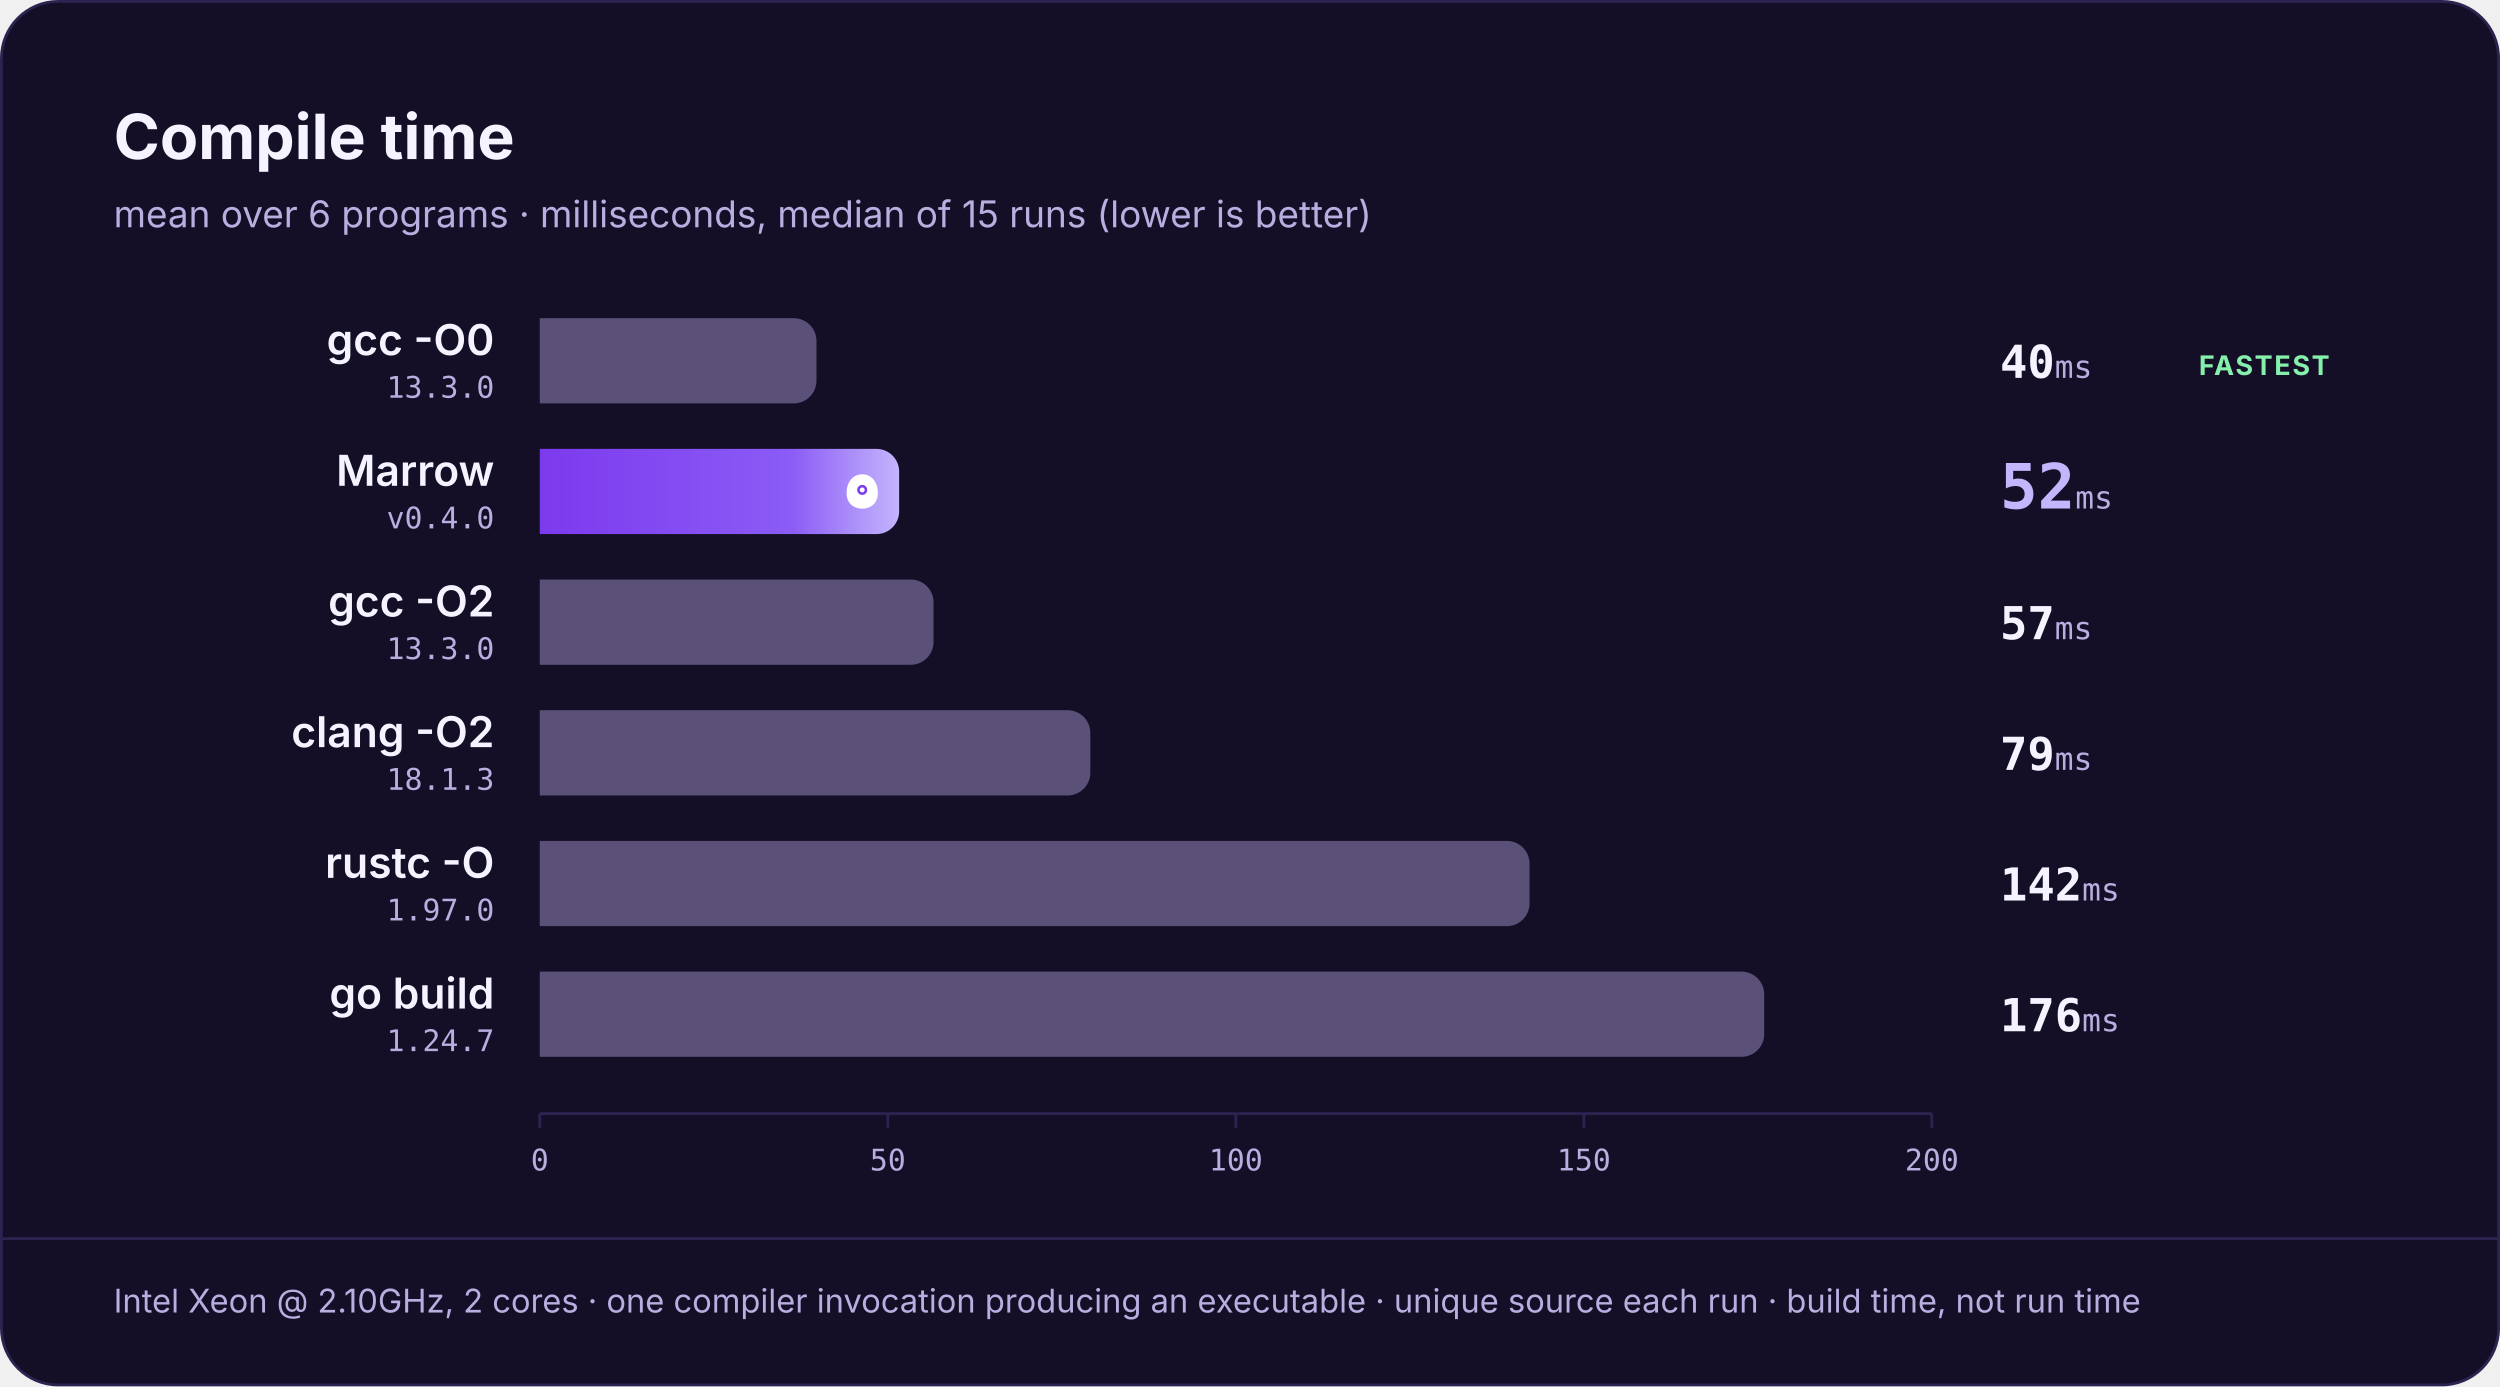
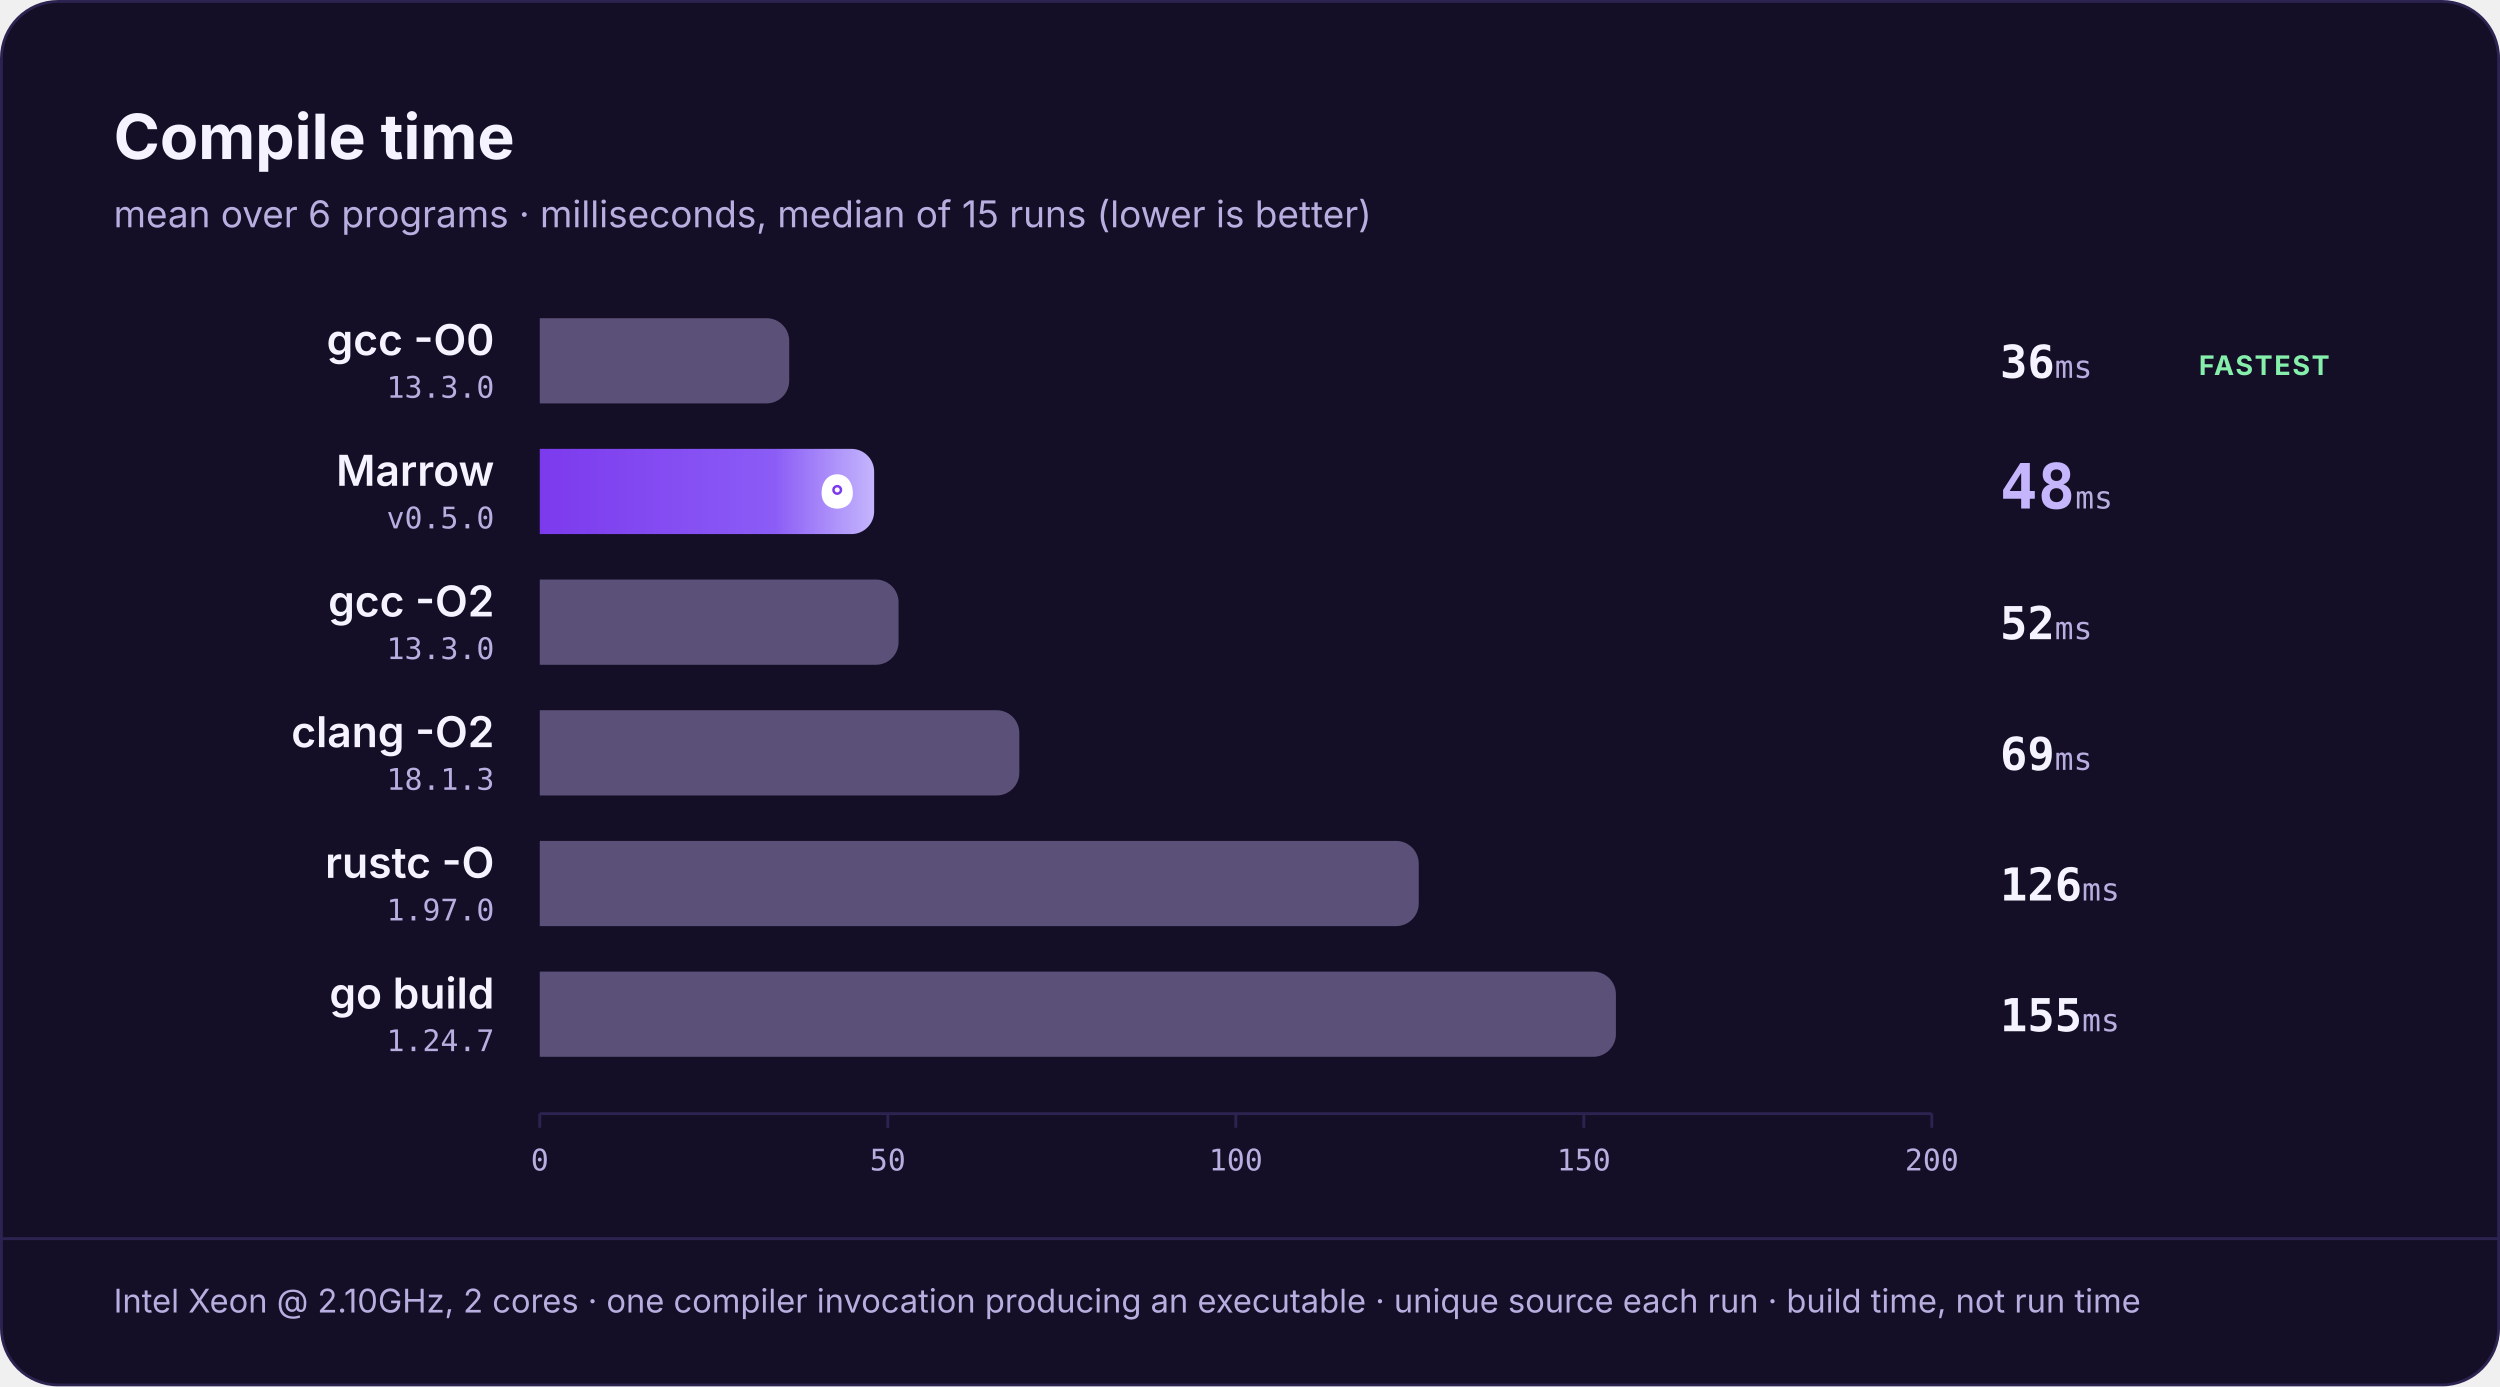
<svg xmlns="http://www.w3.org/2000/svg" viewBox="0 0 880 488" width="880" height="488" role="img" aria-label="Compile time of Marrow, gcc, clang, rustc and go, mean of 6 programs">
  <defs>
    <linearGradient id="m" x1="0" y1="0" x2="1" y2="0">
      <stop offset="0" stop-color="#7c3aed" />
      <stop offset="0.7" stop-color="#8b5cf6" />
      <stop offset="1" stop-color="#c4b5fd" />
    </linearGradient>
  </defs>
  <rect x="0.5" y="0.5" width="879" height="487" rx="20" fill="#140f26" stroke="#2c2350" />
  <text x="40" y="56" font-family="'Hanken Grotesk','Inter',system-ui,-apple-system,'Segoe UI',sans-serif" font-size="22" font-weight="700" fill="#f5f3ff">Compile time</text>
  <text x="40" y="80" font-family="'Hanken Grotesk','Inter',system-ui,-apple-system,'Segoe UI',sans-serif" font-size="13" fill="#b9aee0">mean over 6 programs · milliseconds, median of 15 runs (lower is better)</text>
  <text x="174" y="125" text-anchor="end" font-family="'Hanken Grotesk','Inter',system-ui,-apple-system,'Segoe UI',sans-serif" font-size="15" font-weight="600" fill="#f5f3ff">gcc -O0</text>
  <text x="174" y="140" text-anchor="end" font-family="'JetBrains Mono',ui-monospace,SFMono-Regular,Menlo,monospace" font-size="10.5" fill="#b9aee0">13.3.0</text>
-   <path d="M190 112 H279.4 a8 8 0 0 1 8 8 v14 a8 8 0 0 1 -8 8 H190 Z" fill="#5b5078" />
-   <text x="704" y="133" font-family="'JetBrains Mono',ui-monospace,SFMono-Regular,Menlo,monospace" font-size="16" font-weight="700" fill="#f5f3ff">40<tspan font-size="11" font-weight="400" fill="#b9aee0"> ms</tspan>
+   <path d="M190 112 H269.8 a8 8 0 0 1 8 8 v14 a8 8 0 0 1 -8 8 H190 Z" fill="#5b5078" />
+   <text x="704" y="133" font-family="'JetBrains Mono',ui-monospace,SFMono-Regular,Menlo,monospace" font-size="16" font-weight="700" fill="#f5f3ff">36<tspan font-size="11" font-weight="400" fill="#b9aee0"> ms</tspan>
  </text>
  <text x="774" y="132" font-family="'Hanken Grotesk','Inter',system-ui,-apple-system,'Segoe UI',sans-serif" font-size="9.5" font-weight="700" letter-spacing="0.6" fill="#86efac">FASTEST</text>
  <text x="174" y="171" text-anchor="end" font-family="'Hanken Grotesk','Inter',system-ui,-apple-system,'Segoe UI',sans-serif" font-size="15" font-weight="600" fill="#f5f3ff">Marrow</text>
-   <text x="174" y="186" text-anchor="end" font-family="'JetBrains Mono',ui-monospace,SFMono-Regular,Menlo,monospace" font-size="10.5" fill="#b9aee0">v0.4.0</text>
-   <path d="M190 158 H308.5 a8 8 0 0 1 8 8 v14 a8 8 0 0 1 -8 8 H190 Z" fill="url(#m)" />
-   <g transform="translate(292.5 162) scale(0.11)">
+   <text x="174" y="186" text-anchor="end" font-family="'JetBrains Mono',ui-monospace,SFMono-Regular,Menlo,monospace" font-size="10.5" fill="#b9aee0">v0.5.0</text>
+   <path d="M190 158 H299.7 a8 8 0 0 1 8 8 v14 a8 8 0 0 1 -8 8 H190 Z" fill="url(#m)" />
+   <g transform="translate(283.7 162) scale(0.11)">
    <path d="M 100,45 C 130,45 150,70 150,105 C 150,140 125,155 100,155 C 75,155 50,140 50,105 C 50,70 70,45 100,45 Z" fill="#fff" />
    <circle cx="100" cy="95" r="16" fill="#7c3aed" />
    <circle cx="100" cy="95" r="8" fill="#fff" />
  </g>
-   <text x="704" y="179" font-family="'JetBrains Mono',ui-monospace,SFMono-Regular,Menlo,monospace" font-size="22" font-weight="800" fill="#c4b5fd">52<tspan font-size="11" font-weight="400" fill="#b9aee0"> ms</tspan>
+   <text x="704" y="179" font-family="'JetBrains Mono',ui-monospace,SFMono-Regular,Menlo,monospace" font-size="22" font-weight="800" fill="#c4b5fd">48<tspan font-size="11" font-weight="400" fill="#b9aee0"> ms</tspan>
  </text>
  <text x="174" y="217" text-anchor="end" font-family="'Hanken Grotesk','Inter',system-ui,-apple-system,'Segoe UI',sans-serif" font-size="15" font-weight="600" fill="#f5f3ff">gcc -O2</text>
  <text x="174" y="232" text-anchor="end" font-family="'JetBrains Mono',ui-monospace,SFMono-Regular,Menlo,monospace" font-size="10.5" fill="#b9aee0">13.3.0</text>
-   <path d="M190 204 H320.6 a8 8 0 0 1 8 8 v14 a8 8 0 0 1 -8 8 H190 Z" fill="#5b5078" />
-   <text x="704" y="225" font-family="'JetBrains Mono',ui-monospace,SFMono-Regular,Menlo,monospace" font-size="16" font-weight="700" fill="#f5f3ff">57<tspan font-size="11" font-weight="400" fill="#b9aee0"> ms</tspan>
+   <path d="M190 204 H308.3 a8 8 0 0 1 8 8 v14 a8 8 0 0 1 -8 8 H190 Z" fill="#5b5078" />
+   <text x="704" y="225" font-family="'JetBrains Mono',ui-monospace,SFMono-Regular,Menlo,monospace" font-size="16" font-weight="700" fill="#f5f3ff">52<tspan font-size="11" font-weight="400" fill="#b9aee0"> ms</tspan>
  </text>
  <text x="174" y="263" text-anchor="end" font-family="'Hanken Grotesk','Inter',system-ui,-apple-system,'Segoe UI',sans-serif" font-size="15" font-weight="600" fill="#f5f3ff">clang -O2</text>
  <text x="174" y="278" text-anchor="end" font-family="'JetBrains Mono',ui-monospace,SFMono-Regular,Menlo,monospace" font-size="10.5" fill="#b9aee0">18.1.3</text>
-   <path d="M190 250 H375.8 a8 8 0 0 1 8 8 v14 a8 8 0 0 1 -8 8 H190 Z" fill="#5b5078" />
-   <text x="704" y="271" font-family="'JetBrains Mono',ui-monospace,SFMono-Regular,Menlo,monospace" font-size="16" font-weight="700" fill="#f5f3ff">79<tspan font-size="11" font-weight="400" fill="#b9aee0"> ms</tspan>
+   <path d="M190 250 H350.8 a8 8 0 0 1 8 8 v14 a8 8 0 0 1 -8 8 H190 Z" fill="#5b5078" />
+   <text x="704" y="271" font-family="'JetBrains Mono',ui-monospace,SFMono-Regular,Menlo,monospace" font-size="16" font-weight="700" fill="#f5f3ff">69<tspan font-size="11" font-weight="400" fill="#b9aee0"> ms</tspan>
  </text>
  <text x="174" y="309" text-anchor="end" font-family="'Hanken Grotesk','Inter',system-ui,-apple-system,'Segoe UI',sans-serif" font-size="15" font-weight="600" fill="#f5f3ff">rustc -O</text>
  <text x="174" y="324" text-anchor="end" font-family="'JetBrains Mono',ui-monospace,SFMono-Regular,Menlo,monospace" font-size="10.5" fill="#b9aee0">1.97.0</text>
-   <path d="M190 296 H530.4 a8 8 0 0 1 8 8 v14 a8 8 0 0 1 -8 8 H190 Z" fill="#5b5078" />
-   <text x="704" y="317" font-family="'JetBrains Mono',ui-monospace,SFMono-Regular,Menlo,monospace" font-size="16" font-weight="700" fill="#f5f3ff">142<tspan font-size="11" font-weight="400" fill="#b9aee0"> ms</tspan>
+   <path d="M190 296 H491.4 a8 8 0 0 1 8 8 v14 a8 8 0 0 1 -8 8 H190 Z" fill="#5b5078" />
+   <text x="704" y="317" font-family="'JetBrains Mono',ui-monospace,SFMono-Regular,Menlo,monospace" font-size="16" font-weight="700" fill="#f5f3ff">126<tspan font-size="11" font-weight="400" fill="#b9aee0"> ms</tspan>
  </text>
  <text x="174" y="355" text-anchor="end" font-family="'Hanken Grotesk','Inter',system-ui,-apple-system,'Segoe UI',sans-serif" font-size="15" font-weight="600" fill="#f5f3ff">go build</text>
  <text x="174" y="370" text-anchor="end" font-family="'JetBrains Mono',ui-monospace,SFMono-Regular,Menlo,monospace" font-size="10.5" fill="#b9aee0">1.24.7</text>
-   <path d="M190 342 H613.0 a8 8 0 0 1 8 8 v14 a8 8 0 0 1 -8 8 H190 Z" fill="#5b5078" />
-   <text x="704" y="363" font-family="'JetBrains Mono',ui-monospace,SFMono-Regular,Menlo,monospace" font-size="16" font-weight="700" fill="#f5f3ff">176<tspan font-size="11" font-weight="400" fill="#b9aee0"> ms</tspan>
+   <path d="M190 342 H560.8 a8 8 0 0 1 8 8 v14 a8 8 0 0 1 -8 8 H190 Z" fill="#5b5078" />
+   <text x="704" y="363" font-family="'JetBrains Mono',ui-monospace,SFMono-Regular,Menlo,monospace" font-size="16" font-weight="700" fill="#f5f3ff">155<tspan font-size="11" font-weight="400" fill="#b9aee0"> ms</tspan>
  </text>
  <line x1="190" y1="392" x2="680" y2="392" stroke="#2c2350" />
  <line x1="190.0" y1="392" x2="190.0" y2="397" stroke="#2c2350" />
  <text x="190.0" y="412" text-anchor="middle" font-family="'JetBrains Mono',ui-monospace,SFMono-Regular,Menlo,monospace" font-size="10.5" fill="#b9aee0">0</text>
  <line x1="312.5" y1="392" x2="312.5" y2="397" stroke="#2c2350" />
  <text x="312.5" y="412" text-anchor="middle" font-family="'JetBrains Mono',ui-monospace,SFMono-Regular,Menlo,monospace" font-size="10.5" fill="#b9aee0">50</text>
  <line x1="435.0" y1="392" x2="435.0" y2="397" stroke="#2c2350" />
  <text x="435.0" y="412" text-anchor="middle" font-family="'JetBrains Mono',ui-monospace,SFMono-Regular,Menlo,monospace" font-size="10.5" fill="#b9aee0">100</text>
  <line x1="557.5" y1="392" x2="557.5" y2="397" stroke="#2c2350" />
  <text x="557.5" y="412" text-anchor="middle" font-family="'JetBrains Mono',ui-monospace,SFMono-Regular,Menlo,monospace" font-size="10.5" fill="#b9aee0">150</text>
  <line x1="680.0" y1="392" x2="680.0" y2="397" stroke="#2c2350" />
  <text x="680.0" y="412" text-anchor="middle" font-family="'JetBrains Mono',ui-monospace,SFMono-Regular,Menlo,monospace" font-size="10.5" fill="#b9aee0">200</text>
  <line x1="0" y1="436" x2="880" y2="436" stroke="#2c2350" />
  <text x="40" y="462" font-family="'Hanken Grotesk','Inter',system-ui,-apple-system,'Segoe UI',sans-serif" font-size="11.5" fill="#b9aee0">Intel Xeon @ 2.10GHz, 2 cores · one compiler invocation producing an executable · unique source each run · build time, not run time</text>
</svg>
